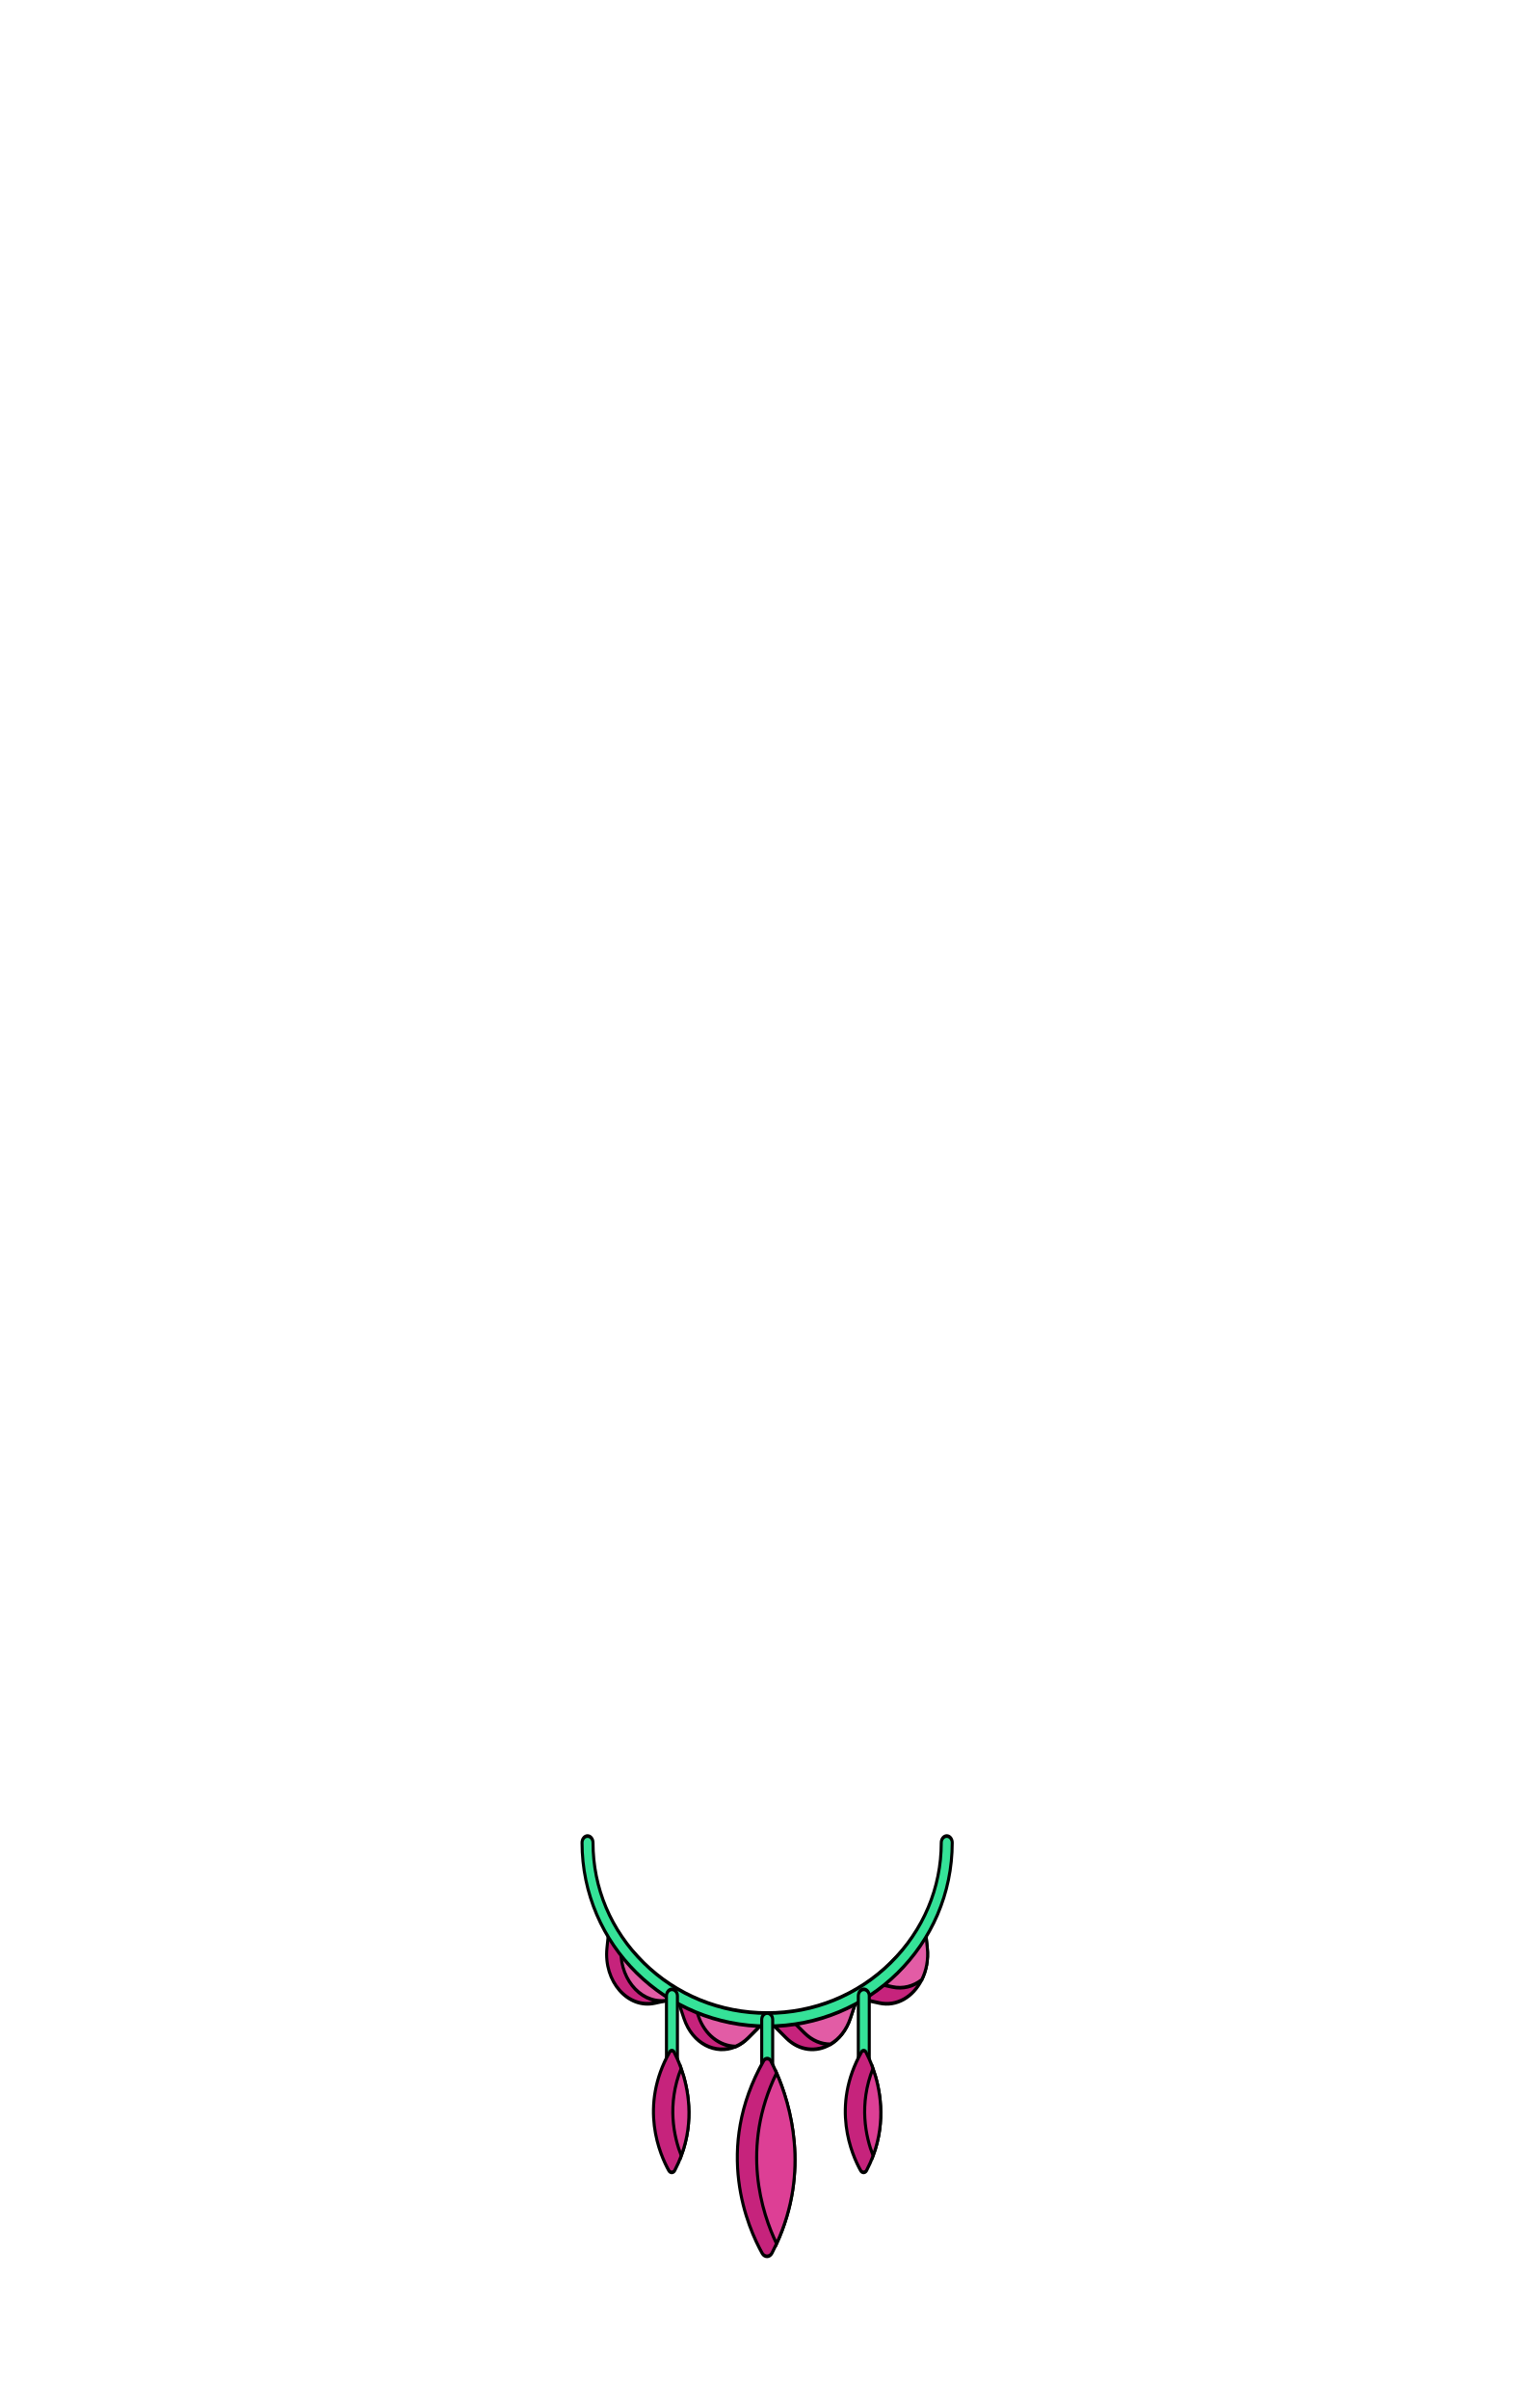
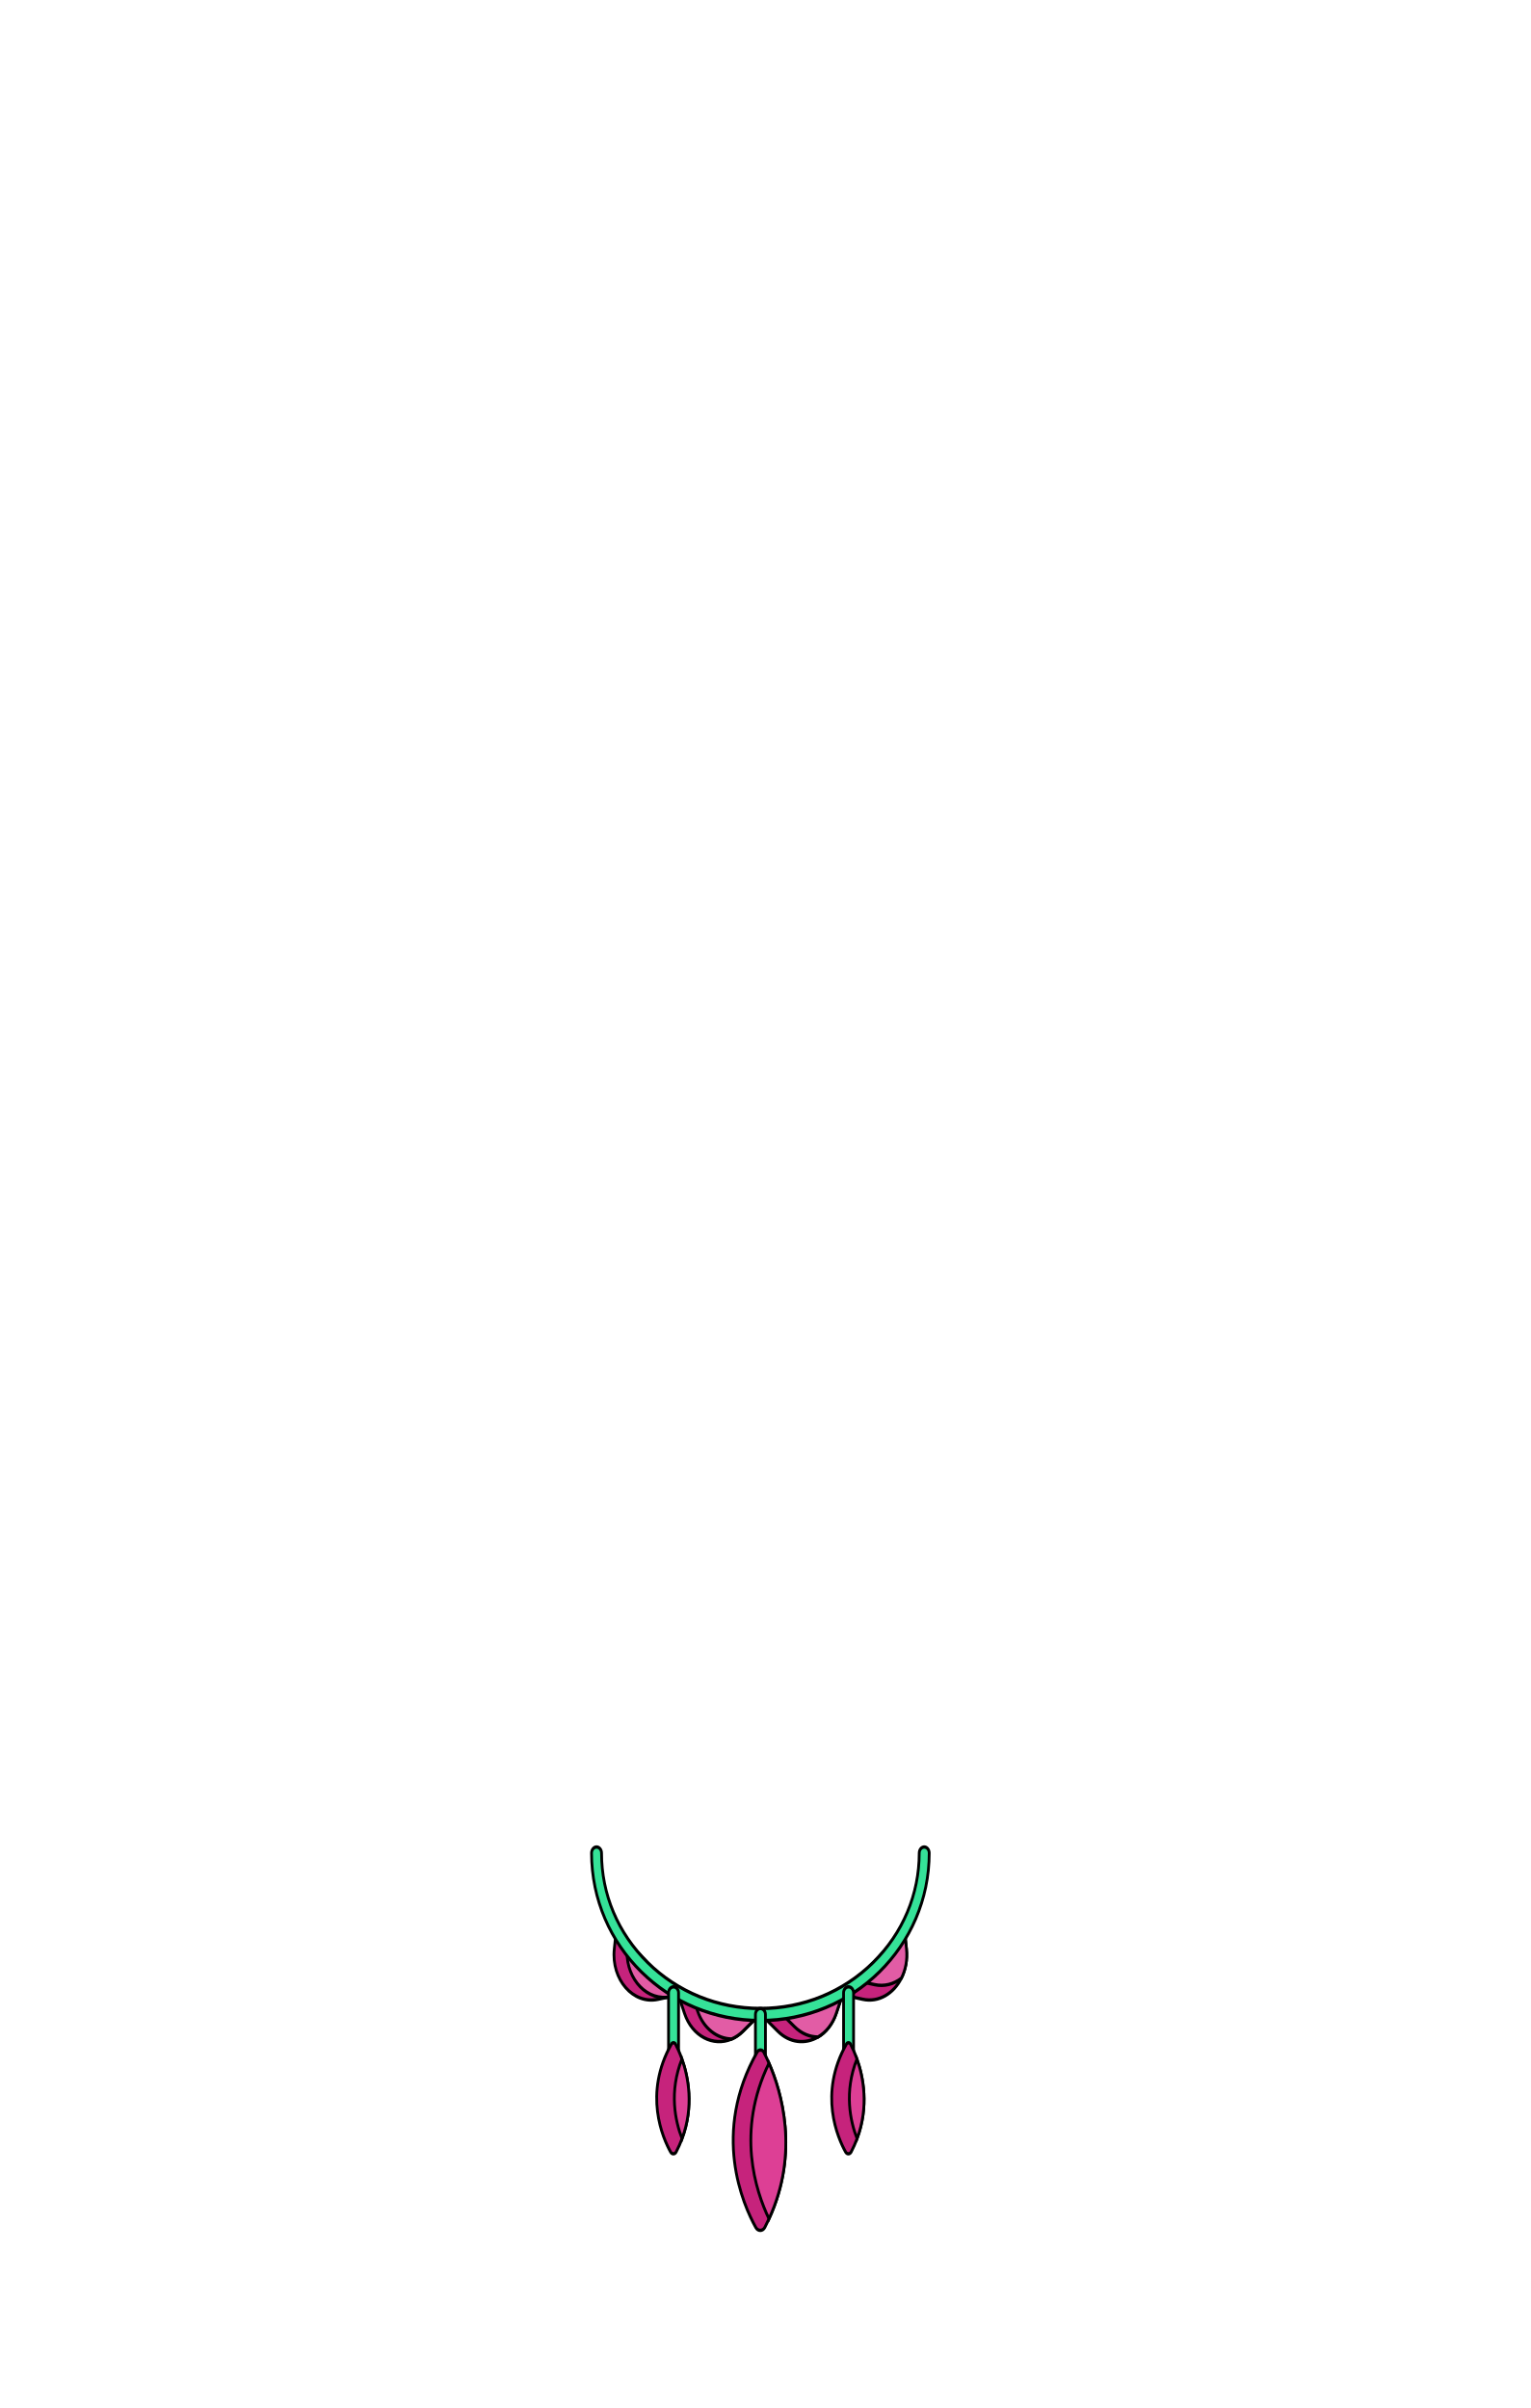
- <svg xmlns="http://www.w3.org/2000/svg" height="1888" viewBox="0 -16 1198.667 1888" width="899pt">
+ <svg xmlns="http://www.w3.org/2000/svg" width="899" height="1415">
  <g stroke="#000" stroke-width="4.208">
-     <path d="M380.676 184.86l-9.606 23.683c-5.578 13.746-15.707 23.875-27.734 29.687-19.047 9.22-42.871 7.672-60.973-7.296l-23.605-19.532 25.496-5.55zm89.101-20.34c-11.652 19.125-34.297 30.84-58.699 26.382l-30.152-5.496 20.601-17.883 73.012-63.378 3.004 23.894c1.687 13.414-1.406 26.05-7.766 36.48zm-216.535 46.882l-23.605 19.532c-5.336 4.414-11.18 7.66-17.242 9.804-27.497 9.742-59.668-3.093-71.465-32.195l-9.606-23.684 23.047 5.012zm-122.168-25.996l-17.043 3.114-13.11 2.382c-37.706 6.883-71.234-24.843-66.464-62.863l3.004-23.894 17.406 15.113zm0 0" transform="matrix(.56672 0 0 .68557 456.224 1423.556)" fill="#c6237c" />
-     <path d="M380.676 1088.86l-9.606 23.683c-5.578 13.746-15.707 23.875-27.734 29.688-12.465-.07-25.07-4.235-35.703-13.032l-23.38-19.347zm89.101-20.34c-11.511 7.41-25.804 10.746-40.754 8.015l-27.496-5.012 73.012-63.378 3.004 23.894c1.687 13.414-1.406 26.05-7.766 36.48zm-216.535 46.882l-23.605 19.532c-5.336 4.414-11.18 7.66-17.242 9.804-21.704-.344-42.708-13.101-51.754-35.402l-6.27-15.465zm-122.168-25.996l-17.043 3.114c-34.914 2.312-64.347-27.891-59.863-63.684l.7-5.578zm0 0" fill="#e25ca5" transform="matrix(.56672 0 0 .68557 456.224 803.8)" />
-     <path d="M504.418 904c-4.172 0-7.582 3.406-7.582 7.582-.008 51.711-24.856 100.465-69.969 137.27-45.547 37.136-106.226 57.585-170.828 57.585h-.078c-64.602 0-125.281-20.449-170.828-57.585-45.113-36.805-69.969-85.559-69.969-137.27 0-4.176-3.41-7.582-7.582-7.582C3.395 904 0 907.406 0 911.582c0 14.352 1.77 28.707 5.277 42.645 3.407 13.566 8.48 26.898 15.09 39.636 6.48 12.485 14.485 24.512 23.805 35.75 9.21 11.11 19.762 21.543 31.375 30.992 11.605 9.454 24.351 18.024 37.898 25.485 13.664 7.52 28.262 13.98 43.383 19.195 15.395 5.293 31.488 9.371 47.863 12.098 16.77 2.8 34.036 4.215 51.309 4.215 17.273 0 34.54-1.414 51.309-4.215 16.375-2.727 32.468-6.801 47.863-12.098 15.121-5.215 29.719-11.676 43.383-19.195 13.547-7.461 26.293-16.031 37.898-25.484 11.613-9.454 22.164-19.883 31.375-30.993 9.32-11.238 17.324-23.27 23.805-35.75 6.61-12.738 11.683-26.07 15.09-39.636A174.912 174.912 0 0 0 512 911.582c0-4.176-3.395-7.582-7.582-7.582zm0 0" fill="#35e298" transform="matrix(.56672 0 0 .68557 456.224 803.8)" />
-     <path d="M256.086 1106.438c-4.188 0-7.582 3.406-7.582 7.581v81.653c0 4.176 3.394 7.582 7.582 7.582 4.172 0 7.582-3.406 7.582-7.582v-81.652c0-4.176-3.41-7.582-7.582-7.582zm-131.746-27.133a7.579 7.579 0 0 0-7.582 7.578v95.61a7.579 7.579 0 0 0 7.582 7.577 7.579 7.579 0 0 0 7.582-7.578v-95.61a7.579 7.579 0 0 0-7.582-7.577zm265.34 0a7.575 7.575 0 0 0-7.578 7.578v95.61a7.575 7.575 0 0 0 7.578 7.577 7.579 7.579 0 0 0 7.582-7.578v-95.61a7.579 7.579 0 0 0-7.582-7.577zm0 0" fill="#35e298" transform="matrix(.56672 0 0 .68557 456.224 803.8)" />
-     <path d="M137.238 1269.684c-2.457 5.48-5.418 11.027-8.945 16.617-1.93 3.062-6.379 3.105-8.398.094-11.98-17.774-41.579-73.024 1.351-135.531 1.336-1.934 4.692-1.903 5.945.07 2.497 3.921 6.247 10.378 9.868 18.84 9.671 22.581 18.464 59.374.18 99.91zm265.34 0c-2.457 5.48-5.418 11.027-8.945 16.617-1.93 3.062-6.38 3.105-8.399.094-11.98-17.774-41.574-73.024 1.352-135.531 1.336-1.934 4.691-1.903 5.945.07 2.496 3.921 6.246 10.378 9.867 18.84 9.672 22.581 18.465 59.374.18 99.91zM269.066 1370.2a228.985 228.985 0 0 1-6.347 10.694c-3.133 4.973-10.371 5.024-13.656.153-19.45-28.879-67.532-118.64 2.214-220.188 2.153-3.144 7.621-3.093 9.653.102a196.694 196.694 0 0 1 8.117 14.039c18.75 35.5 46.527 111.676.02 195.2zm0 0" fill="#c6237c" transform="matrix(.56672 0 0 .68557 456.224 803.8)" />
-     <path d="M269.066 1370.2c-20.234-34.794-50.218-109.915-.02-195.2 18.75 35.5 46.528 111.676.02 195.2zm-131.828-100.516c-10.441-22.22-19.922-58.676-.18-99.91 9.672 22.582 18.465 59.374.18 99.91zm265.34 0c-10.441-22.22-19.922-58.676-.18-99.91 9.672 22.582 18.465 59.374.18 99.91zm0 0" fill="#dd3f95" transform="matrix(.56672 0 0 .68557 456.224 803.8)" />
+     <path transform="matrix(.38744 0 0 .4687 347.498 1085.339)" d="M380.676 184.86l-9.606 23.683c-5.578 13.746-15.707 23.875-27.734 29.687-19.047 9.22-42.871 7.672-60.973-7.296l-23.605-19.532 25.496-5.55zm89.101-20.34c-11.652 19.125-34.297 30.84-58.699 26.382l-30.152-5.496 20.601-17.883 73.012-63.378 3.004 23.894c1.687 13.414-1.406 26.05-7.766 36.48zm-216.535 46.882l-23.605 19.532c-5.336 4.414-11.18 7.66-17.242 9.804-27.497 9.742-59.668-3.093-71.465-32.195l-9.606-23.684 23.047 5.012zm-122.168-25.996l-17.043 3.114-13.11 2.382c-37.706 6.883-71.234-24.843-66.464-62.863l3.004-23.894 17.406 15.113zm0 0" fill="#c6237c" />
+     <path transform="matrix(.38744 0 0 .4687 347.498 661.64)" d="M380.676 1088.86l-9.606 23.683c-5.578 13.746-15.707 23.875-27.734 29.688-12.465-.07-25.07-4.235-35.703-13.032l-23.38-19.347zm89.101-20.34c-11.511 7.41-25.804 10.746-40.754 8.015l-27.496-5.012 73.012-63.378 3.004 23.894c1.687 13.414-1.406 26.05-7.766 36.48zm-216.535 46.882l-23.605 19.532c-5.336 4.414-11.18 7.66-17.242 9.804-21.704-.344-42.708-13.101-51.754-35.402l-6.27-15.465zm-122.168-25.996l-17.043 3.114c-34.914 2.312-64.347-27.891-59.863-63.684l.7-5.578zm0 0" fill="#e25ca5" />
+     <path transform="matrix(.38744 0 0 .4687 347.498 661.64)" d="M504.418 904c-4.172 0-7.582 3.406-7.582 7.582-.008 51.711-24.856 100.465-69.969 137.27-45.547 37.136-106.226 57.585-170.828 57.585h-.078c-64.602 0-125.281-20.449-170.828-57.585-45.113-36.805-69.969-85.559-69.969-137.27 0-4.176-3.41-7.582-7.582-7.582C3.395 904 0 907.406 0 911.582c0 14.352 1.77 28.707 5.277 42.645 3.407 13.566 8.48 26.898 15.09 39.636 6.48 12.485 14.485 24.512 23.805 35.75 9.21 11.11 19.762 21.543 31.375 30.992 11.605 9.454 24.351 18.024 37.898 25.485 13.664 7.52 28.262 13.98 43.383 19.195 15.395 5.293 31.488 9.371 47.863 12.098 16.77 2.8 34.036 4.215 51.309 4.215 17.273 0 34.54-1.414 51.309-4.215 16.375-2.727 32.468-6.801 47.863-12.098 15.121-5.215 29.719-11.676 43.383-19.195 13.547-7.461 26.293-16.031 37.898-25.484 11.613-9.454 22.164-19.883 31.375-30.993 9.32-11.238 17.324-23.27 23.805-35.75 6.61-12.738 11.683-26.07 15.09-39.636A174.912 174.912 0 0 0 512 911.582c0-4.176-3.395-7.582-7.582-7.582zm0 0" fill="#35e298" />
+     <path transform="matrix(.38744 0 0 .4687 347.498 661.64)" d="M256.086 1106.438c-4.188 0-7.582 3.406-7.582 7.581v81.653c0 4.176 3.394 7.582 7.582 7.582 4.172 0 7.582-3.406 7.582-7.582v-81.652c0-4.176-3.41-7.582-7.582-7.582zm-131.746-27.133a7.579 7.579 0 0 0-7.582 7.578v95.61a7.579 7.579 0 0 0 7.582 7.577 7.579 7.579 0 0 0 7.582-7.578v-95.61a7.579 7.579 0 0 0-7.582-7.577zm265.34 0a7.575 7.575 0 0 0-7.578 7.578v95.61a7.575 7.575 0 0 0 7.578 7.577 7.579 7.579 0 0 0 7.582-7.578v-95.61a7.579 7.579 0 0 0-7.582-7.577zm0 0" fill="#35e298" />
+     <path transform="matrix(.38744 0 0 .4687 347.498 661.64)" d="M137.238 1269.684c-2.457 5.48-5.418 11.027-8.945 16.617-1.93 3.062-6.379 3.105-8.398.094-11.98-17.774-41.579-73.024 1.351-135.531 1.336-1.934 4.692-1.903 5.945.07 2.497 3.921 6.247 10.378 9.868 18.84 9.671 22.581 18.464 59.374.18 99.91zm265.34 0c-2.457 5.48-5.418 11.027-8.945 16.617-1.93 3.062-6.38 3.105-8.399.094-11.98-17.774-41.574-73.024 1.352-135.531 1.336-1.934 4.691-1.903 5.945.07 2.496 3.921 6.246 10.378 9.867 18.84 9.672 22.581 18.465 59.374.18 99.91zM269.066 1370.2a228.985 228.985 0 0 1-6.347 10.694c-3.133 4.973-10.371 5.024-13.656.153-19.45-28.879-67.532-118.64 2.214-220.188 2.153-3.144 7.621-3.093 9.653.102a196.694 196.694 0 0 1 8.117 14.039c18.75 35.5 46.527 111.676.02 195.2zm0 0" fill="#c6237c" />
+     <path transform="matrix(.38744 0 0 .4687 347.498 661.64)" d="M269.066 1370.2c-20.234-34.794-50.218-109.915-.02-195.2 18.75 35.5 46.528 111.676.02 195.2zm-131.828-100.516c-10.441-22.22-19.922-58.676-.18-99.91 9.672 22.582 18.465 59.374.18 99.91zm265.34 0c-10.441-22.22-19.922-58.676-.18-99.91 9.672 22.582 18.465 59.374.18 99.91zm0 0" fill="#dd3f95" />
  </g>
</svg>
